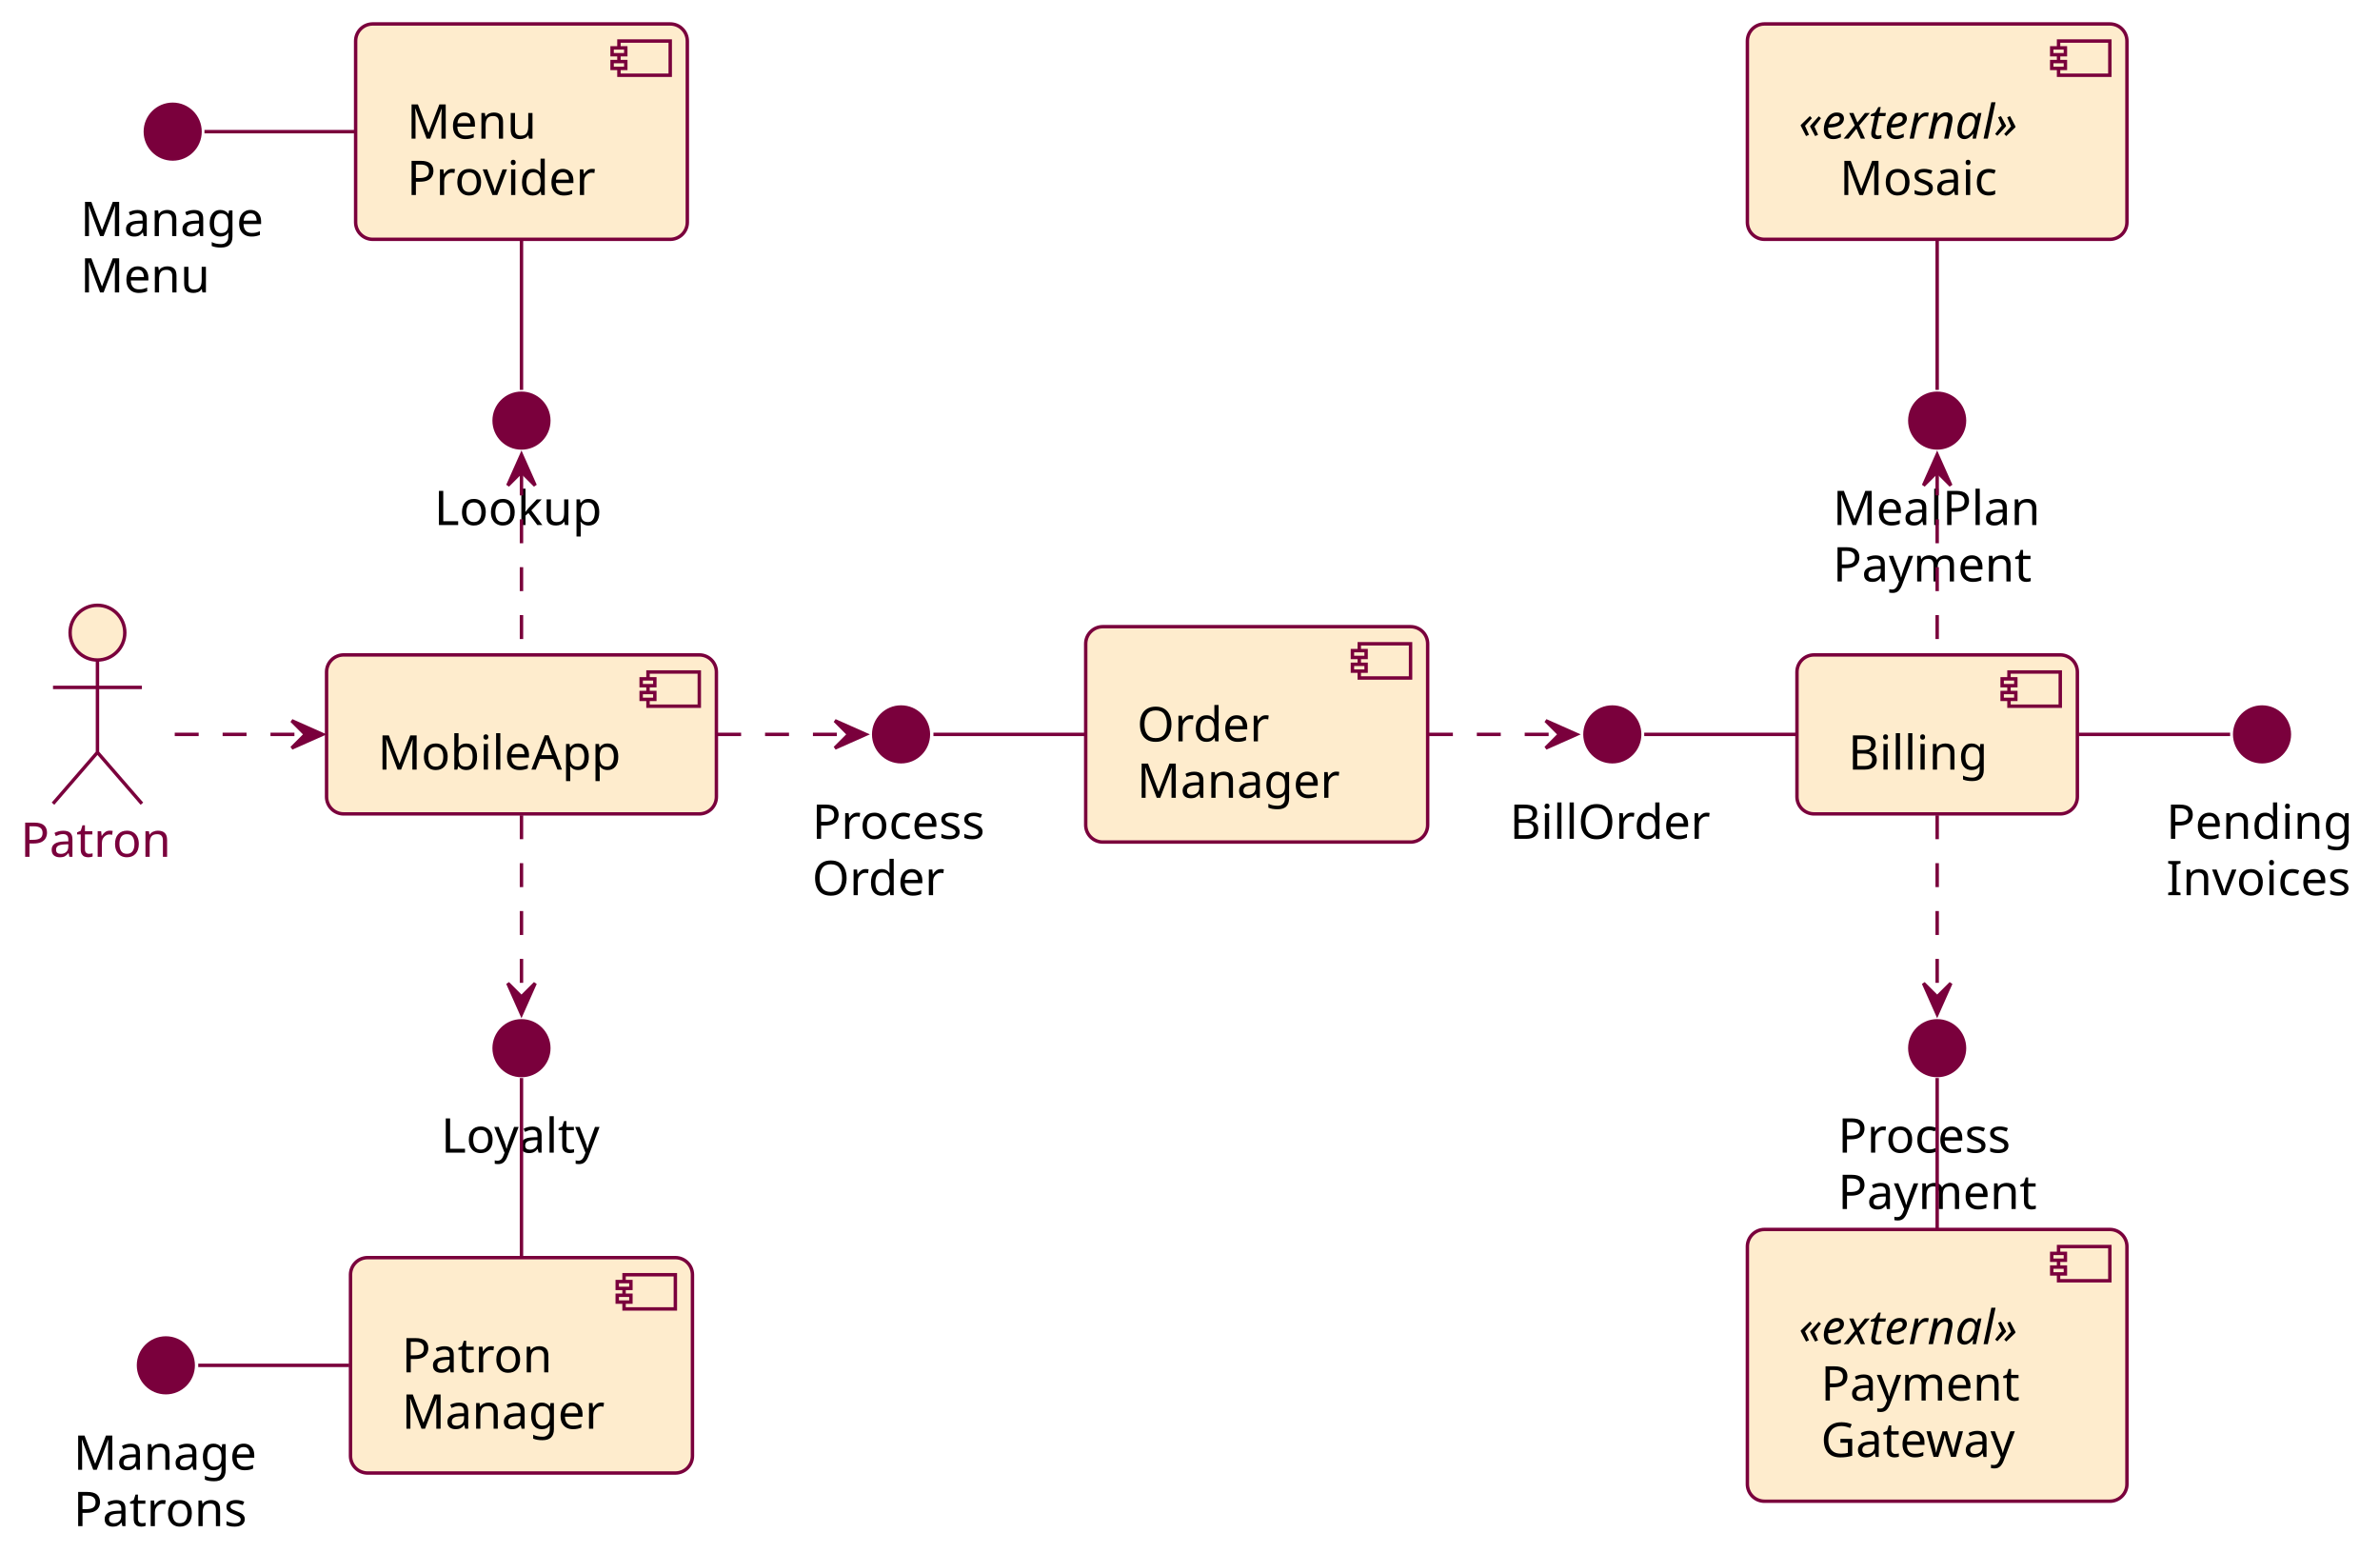
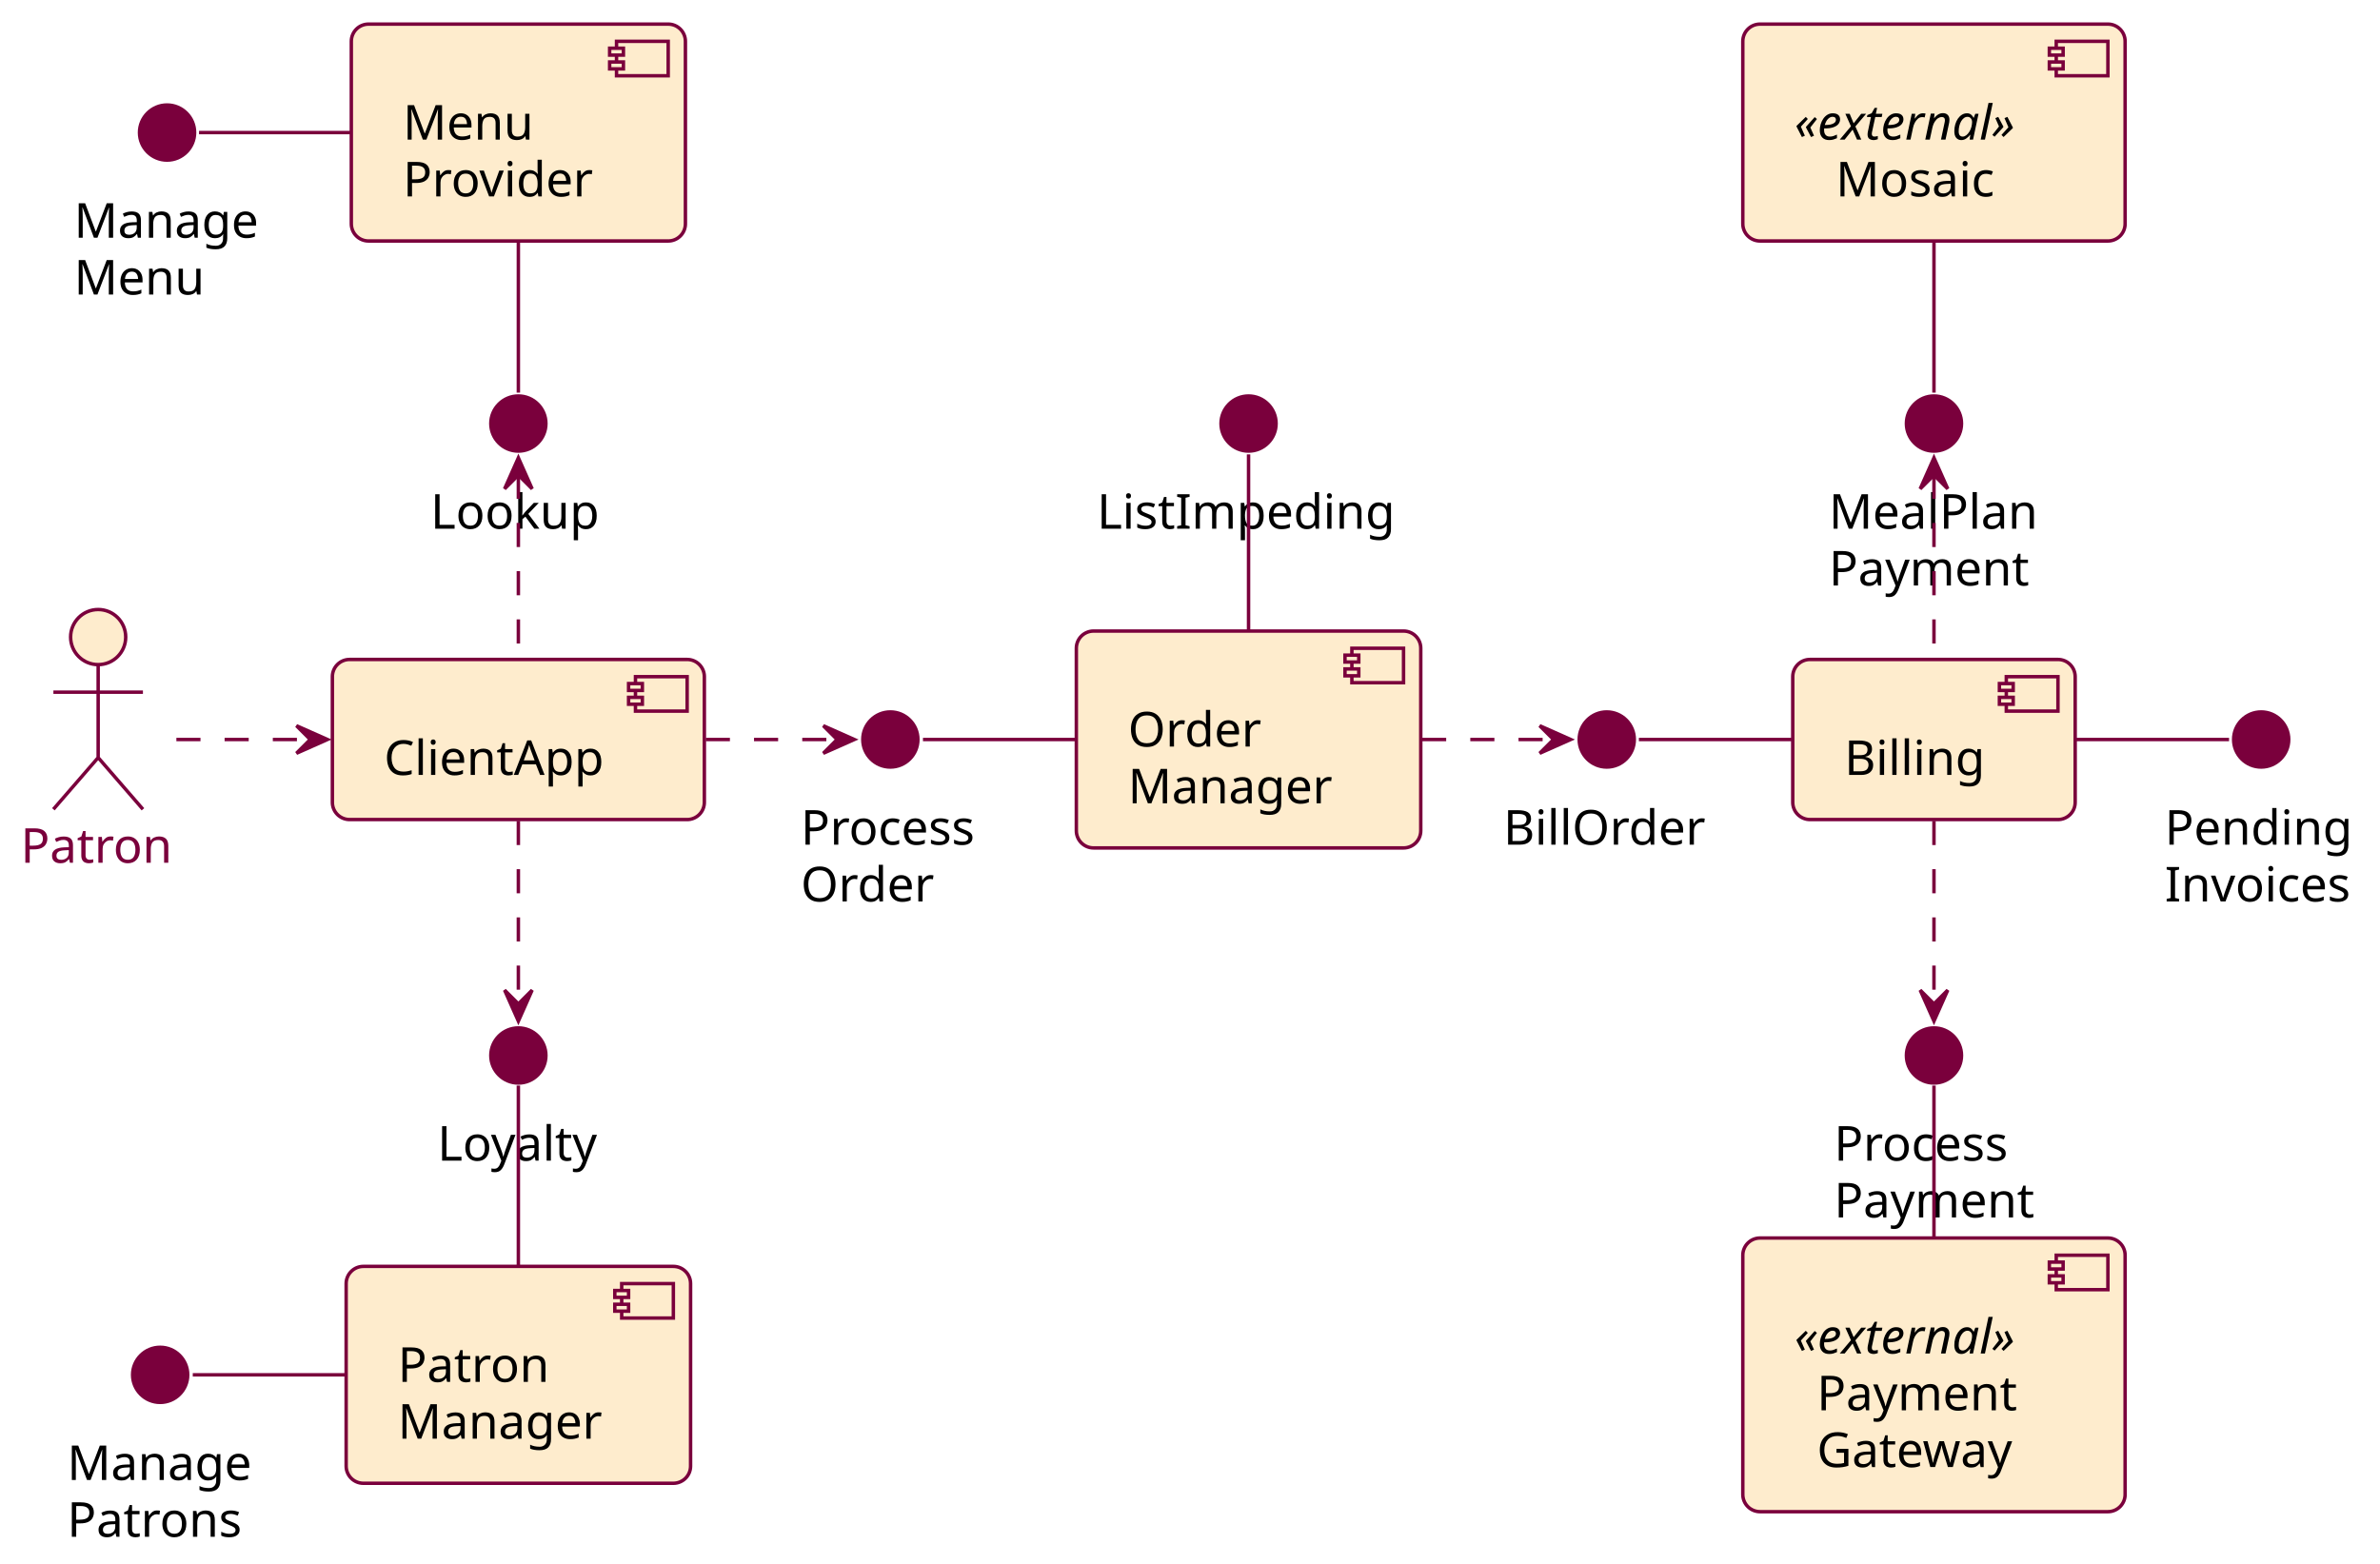
- <svg xmlns="http://www.w3.org/2000/svg" contentStyleType="text/css" height="454px" preserveAspectRatio="none" style="width:696px;height:454px;background:#FFFFFF;" version="1.1" viewBox="0 0 696 454" width="696px" zoomAndPan="magnify">
+ <svg xmlns="http://www.w3.org/2000/svg" contentStyleType="text/css" height="454px" preserveAspectRatio="none" style="width:691px;height:454px;background:#FFFFFF;" version="1.1" viewBox="0 0 691 454" width="691px" zoomAndPan="magnify">
  <defs />
  <g>
    <g id="elem_mosaic">
-       <rect fill="#FEECCD" height="62.977" rx="5" ry="5" style="stroke:#7A003C;stroke-width:1.0;" width="111" x="511" y="7" />
-       <rect fill="#FEECCD" height="10" style="stroke:#7A003C;stroke-width:1.0;" width="15" x="602" y="12" />
-       <rect fill="#FEECCD" height="2" style="stroke:#7A003C;stroke-width:1.0;" width="4" x="600" y="14" />
-       <rect fill="#FEECCD" height="2" style="stroke:#7A003C;stroke-width:1.0;" width="4" x="600" y="18" />
-       <text fill="#000000" font-family="sans-serif" font-size="14" font-style="italic" lengthAdjust="spacing" textLength="71" x="526" y="40.535">«external»</text>
-       <text fill="#000000" font-family="sans-serif" font-size="14" lengthAdjust="spacing" textLength="47" x="538" y="57.023">Mosaic</text>
+       <rect fill="#FEECCD" height="62.977" rx="5" ry="5" style="stroke:#7A003C;stroke-width:1.0;" width="111" x="506" y="7" />
+       <rect fill="#FEECCD" height="10" style="stroke:#7A003C;stroke-width:1.0;" width="15" x="597" y="12" />
+       <rect fill="#FEECCD" height="2" style="stroke:#7A003C;stroke-width:1.0;" width="4" x="595" y="14" />
+       <rect fill="#FEECCD" height="2" style="stroke:#7A003C;stroke-width:1.0;" width="4" x="595" y="18" />
+       <text fill="#000000" font-family="sans-serif" font-size="14" font-style="italic" lengthAdjust="spacing" textLength="71" x="521" y="40.535">«external»</text>
+       <text fill="#000000" font-family="sans-serif" font-size="14" lengthAdjust="spacing" textLength="47" x="533" y="57.023">Mosaic</text>
    </g>
    <g id="elem_Imeal_plan">
-       <ellipse cx="566.5" cy="122.98" fill="#7A003C" rx="8" ry="8" style="stroke:#7A003C;stroke-width:1.0;" />
-       <text fill="#000000" font-family="sans-serif" font-size="14" lengthAdjust="spacing" textLength="61" x="536" y="153.515">MealPlan</text>
-       <text fill="#000000" font-family="sans-serif" font-size="14" lengthAdjust="spacing" textLength="58" x="536" y="170.003">Payment</text>
+       <ellipse cx="561.5" cy="122.98" fill="#7A003C" rx="8" ry="8" style="stroke:#7A003C;stroke-width:1.0;" />
+       <text fill="#000000" font-family="sans-serif" font-size="14" lengthAdjust="spacing" textLength="61" x="531" y="153.515">MealPlan</text>
+       <text fill="#000000" font-family="sans-serif" font-size="14" lengthAdjust="spacing" textLength="58" x="531" y="170.003">Payment</text>
    </g>
    <g id="elem_payment">
-       <rect fill="#FEECCD" height="79.465" rx="5" ry="5" style="stroke:#7A003C;stroke-width:1.0;" width="111" x="511" y="359.47" />
-       <rect fill="#FEECCD" height="10" style="stroke:#7A003C;stroke-width:1.0;" width="15" x="602" y="364.47" />
-       <rect fill="#FEECCD" height="2" style="stroke:#7A003C;stroke-width:1.0;" width="4" x="600" y="366.47" />
-       <rect fill="#FEECCD" height="2" style="stroke:#7A003C;stroke-width:1.0;" width="4" x="600" y="370.47" />
-       <text fill="#000000" font-family="sans-serif" font-size="14" font-style="italic" lengthAdjust="spacing" textLength="71" x="526" y="393.005">«external»</text>
-       <text fill="#000000" font-family="sans-serif" font-size="14" lengthAdjust="spacing" textLength="58" x="532.5" y="409.493">Payment</text>
-       <text fill="#000000" font-family="sans-serif" font-size="14" lengthAdjust="spacing" textLength="57" x="532.5" y="425.982">Gateway</text>
+       <rect fill="#FEECCD" height="79.465" rx="5" ry="5" style="stroke:#7A003C;stroke-width:1.0;" width="111" x="506" y="359.47" />
+       <rect fill="#FEECCD" height="10" style="stroke:#7A003C;stroke-width:1.0;" width="15" x="597" y="364.47" />
+       <rect fill="#FEECCD" height="2" style="stroke:#7A003C;stroke-width:1.0;" width="4" x="595" y="366.47" />
+       <rect fill="#FEECCD" height="2" style="stroke:#7A003C;stroke-width:1.0;" width="4" x="595" y="370.47" />
+       <text fill="#000000" font-family="sans-serif" font-size="14" font-style="italic" lengthAdjust="spacing" textLength="71" x="521" y="393.005">«external»</text>
+       <text fill="#000000" font-family="sans-serif" font-size="14" lengthAdjust="spacing" textLength="58" x="527.5" y="409.493">Payment</text>
+       <text fill="#000000" font-family="sans-serif" font-size="14" lengthAdjust="spacing" textLength="57" x="527.5" y="425.982">Gateway</text>
    </g>
    <g id="elem_Iprocess_payment">
-       <ellipse cx="566.5" cy="306.47" fill="#7A003C" rx="8" ry="8" style="stroke:#7A003C;stroke-width:1.0;" />
-       <text fill="#000000" font-family="sans-serif" font-size="14" lengthAdjust="spacing" textLength="52" x="537.5" y="337.005">Process</text>
-       <text fill="#000000" font-family="sans-serif" font-size="14" lengthAdjust="spacing" textLength="58" x="537.5" y="353.493">Payment</text>
+       <ellipse cx="561.5" cy="306.47" fill="#7A003C" rx="8" ry="8" style="stroke:#7A003C;stroke-width:1.0;" />
+       <text fill="#000000" font-family="sans-serif" font-size="14" lengthAdjust="spacing" textLength="52" x="532.5" y="337.005">Process</text>
+       <text fill="#000000" font-family="sans-serif" font-size="14" lengthAdjust="spacing" textLength="58" x="532.5" y="353.493">Payment</text>
    </g>
    <g id="elem_menu">
-       <rect fill="#FEECCD" height="62.977" rx="5" ry="5" style="stroke:#7A003C;stroke-width:1.0;" width="97" x="104" y="7" />
-       <rect fill="#FEECCD" height="10" style="stroke:#7A003C;stroke-width:1.0;" width="15" x="181" y="12" />
-       <rect fill="#FEECCD" height="2" style="stroke:#7A003C;stroke-width:1.0;" width="4" x="179" y="14" />
-       <rect fill="#FEECCD" height="2" style="stroke:#7A003C;stroke-width:1.0;" width="4" x="179" y="18" />
-       <text fill="#000000" font-family="sans-serif" font-size="14" lengthAdjust="spacing" textLength="38" x="119" y="40.535">Menu</text>
-       <text fill="#000000" font-family="sans-serif" font-size="14" lengthAdjust="spacing" textLength="57" x="119" y="57.023">Provider</text>
+       <rect fill="#FEECCD" height="62.977" rx="5" ry="5" style="stroke:#7A003C;stroke-width:1.0;" width="97" x="102" y="7" />
+       <rect fill="#FEECCD" height="10" style="stroke:#7A003C;stroke-width:1.0;" width="15" x="179" y="12" />
+       <rect fill="#FEECCD" height="2" style="stroke:#7A003C;stroke-width:1.0;" width="4" x="177" y="14" />
+       <rect fill="#FEECCD" height="2" style="stroke:#7A003C;stroke-width:1.0;" width="4" x="177" y="18" />
+       <text fill="#000000" font-family="sans-serif" font-size="14" lengthAdjust="spacing" textLength="38" x="117" y="40.535">Menu</text>
+       <text fill="#000000" font-family="sans-serif" font-size="14" lengthAdjust="spacing" textLength="57" x="117" y="57.023">Provider</text>
    </g>
    <g id="elem_Imenu_lookup">
-       <ellipse cx="152.5" cy="122.98" fill="#7A003C" rx="8" ry="8" style="stroke:#7A003C;stroke-width:1.0;" />
-       <text fill="#000000" font-family="sans-serif" font-size="14" lengthAdjust="spacing" textLength="51" x="127" y="153.515">Lookup</text>
+       <ellipse cx="150.5" cy="122.98" fill="#7A003C" rx="8" ry="8" style="stroke:#7A003C;stroke-width:1.0;" />
+       <text fill="#000000" font-family="sans-serif" font-size="14" lengthAdjust="spacing" textLength="51" x="125" y="153.515">Lookup</text>
    </g>
    <g id="elem_Imenu_mgmt">
-       <ellipse cx="50.5" cy="38.49" fill="#7A003C" rx="8" ry="8" style="stroke:#7A003C;stroke-width:1.0;" />
-       <text fill="#000000" font-family="sans-serif" font-size="14" lengthAdjust="spacing" textLength="54" x="23.5" y="69.025">Manage</text>
-       <text fill="#000000" font-family="sans-serif" font-size="14" lengthAdjust="spacing" textLength="38" x="23.5" y="85.513">Menu</text>
+       <ellipse cx="48.5" cy="38.49" fill="#7A003C" rx="8" ry="8" style="stroke:#7A003C;stroke-width:1.0;" />
+       <text fill="#000000" font-family="sans-serif" font-size="14" lengthAdjust="spacing" textLength="54" x="21.5" y="69.025">Manage</text>
+       <text fill="#000000" font-family="sans-serif" font-size="14" lengthAdjust="spacing" textLength="38" x="21.5" y="85.513">Menu</text>
    </g>
    <g id="elem_billing">
-       <rect fill="#FEECCD" height="46.488" rx="5" ry="5" style="stroke:#7A003C;stroke-width:1.0;" width="82" x="525.5" y="191.48" />
-       <rect fill="#FEECCD" height="10" style="stroke:#7A003C;stroke-width:1.0;" width="15" x="587.5" y="196.48" />
-       <rect fill="#FEECCD" height="2" style="stroke:#7A003C;stroke-width:1.0;" width="4" x="585.5" y="198.48" />
-       <rect fill="#FEECCD" height="2" style="stroke:#7A003C;stroke-width:1.0;" width="4" x="585.5" y="202.48" />
-       <text fill="#000000" font-family="sans-serif" font-size="14" lengthAdjust="spacing" textLength="42" x="540.5" y="225.015">Billing</text>
+       <rect fill="#FEECCD" height="46.488" rx="5" ry="5" style="stroke:#7A003C;stroke-width:1.0;" width="82" x="520.5" y="191.48" />
+       <rect fill="#FEECCD" height="10" style="stroke:#7A003C;stroke-width:1.0;" width="15" x="582.5" y="196.48" />
+       <rect fill="#FEECCD" height="2" style="stroke:#7A003C;stroke-width:1.0;" width="4" x="580.5" y="198.48" />
+       <rect fill="#FEECCD" height="2" style="stroke:#7A003C;stroke-width:1.0;" width="4" x="580.5" y="202.48" />
+       <text fill="#000000" font-family="sans-serif" font-size="14" lengthAdjust="spacing" textLength="42" x="535.5" y="225.015">Billing</text>
    </g>
    <g id="elem_Ibilling">
-       <ellipse cx="471.5" cy="214.72" fill="#7A003C" rx="8" ry="8" style="stroke:#7A003C;stroke-width:1.0;" />
-       <text fill="#000000" font-family="sans-serif" font-size="14" lengthAdjust="spacing" textLength="60" x="441.5" y="245.255">BillOrder</text>
+       <ellipse cx="466.5" cy="214.72" fill="#7A003C" rx="8" ry="8" style="stroke:#7A003C;stroke-width:1.0;" />
+       <text fill="#000000" font-family="sans-serif" font-size="14" lengthAdjust="spacing" textLength="60" x="436.5" y="245.255">BillOrder</text>
    </g>
    <g id="elem_Ipending">
-       <ellipse cx="661.5" cy="214.72" fill="#7A003C" rx="8" ry="8" style="stroke:#7A003C;stroke-width:1.0;" />
-       <text fill="#000000" font-family="sans-serif" font-size="14" lengthAdjust="spacing" textLength="56" x="633.5" y="245.255">Pending</text>
-       <text fill="#000000" font-family="sans-serif" font-size="14" lengthAdjust="spacing" textLength="55" x="633.5" y="261.743">Invoices</text>
+       <ellipse cx="656.5" cy="214.72" fill="#7A003C" rx="8" ry="8" style="stroke:#7A003C;stroke-width:1.0;" />
+       <text fill="#000000" font-family="sans-serif" font-size="14" lengthAdjust="spacing" textLength="56" x="628.5" y="245.255">Pending</text>
+       <text fill="#000000" font-family="sans-serif" font-size="14" lengthAdjust="spacing" textLength="55" x="628.5" y="261.743">Invoices</text>
    </g>
    <g id="elem_patrons">
-       <rect fill="#FEECCD" height="62.977" rx="5" ry="5" style="stroke:#7A003C;stroke-width:1.0;" width="100" x="102.5" y="367.71" />
-       <rect fill="#FEECCD" height="10" style="stroke:#7A003C;stroke-width:1.0;" width="15" x="182.5" y="372.71" />
-       <rect fill="#FEECCD" height="2" style="stroke:#7A003C;stroke-width:1.0;" width="4" x="180.5" y="374.71" />
-       <rect fill="#FEECCD" height="2" style="stroke:#7A003C;stroke-width:1.0;" width="4" x="180.5" y="378.71" />
-       <text fill="#000000" font-family="sans-serif" font-size="14" lengthAdjust="spacing" textLength="45" x="117.5" y="401.245">Patron</text>
-       <text fill="#000000" font-family="sans-serif" font-size="14" lengthAdjust="spacing" textLength="60" x="117.5" y="417.733">Manager</text>
+       <rect fill="#FEECCD" height="62.977" rx="5" ry="5" style="stroke:#7A003C;stroke-width:1.0;" width="100" x="100.5" y="367.71" />
+       <rect fill="#FEECCD" height="10" style="stroke:#7A003C;stroke-width:1.0;" width="15" x="180.5" y="372.71" />
+       <rect fill="#FEECCD" height="2" style="stroke:#7A003C;stroke-width:1.0;" width="4" x="178.5" y="374.71" />
+       <rect fill="#FEECCD" height="2" style="stroke:#7A003C;stroke-width:1.0;" width="4" x="178.5" y="378.71" />
+       <text fill="#000000" font-family="sans-serif" font-size="14" lengthAdjust="spacing" textLength="45" x="115.5" y="401.245">Patron</text>
+       <text fill="#000000" font-family="sans-serif" font-size="14" lengthAdjust="spacing" textLength="60" x="115.5" y="417.733">Manager</text>
    </g>
    <g id="elem_Iloyalty">
-       <ellipse cx="152.5" cy="306.47" fill="#7A003C" rx="8" ry="8" style="stroke:#7A003C;stroke-width:1.0;" />
-       <text fill="#000000" font-family="sans-serif" font-size="14" lengthAdjust="spacing" textLength="47" x="129" y="337.005">Loyalty</text>
+       <ellipse cx="150.5" cy="306.47" fill="#7A003C" rx="8" ry="8" style="stroke:#7A003C;stroke-width:1.0;" />
+       <text fill="#000000" font-family="sans-serif" font-size="14" lengthAdjust="spacing" textLength="47" x="127" y="337.005">Loyalty</text>
    </g>
    <g id="elem_Ipatrons_mgmt">
-       <ellipse cx="48.5" cy="399.2" fill="#7A003C" rx="8" ry="8" style="stroke:#7A003C;stroke-width:1.0;" />
-       <text fill="#000000" font-family="sans-serif" font-size="14" lengthAdjust="spacing" textLength="54" x="21.5" y="429.735">Manage</text>
-       <text fill="#000000" font-family="sans-serif" font-size="14" lengthAdjust="spacing" textLength="52" x="21.5" y="446.223">Patrons</text>
+       <ellipse cx="46.5" cy="399.2" fill="#7A003C" rx="8" ry="8" style="stroke:#7A003C;stroke-width:1.0;" />
+       <text fill="#000000" font-family="sans-serif" font-size="14" lengthAdjust="spacing" textLength="54" x="19.5" y="429.735">Manage</text>
+       <text fill="#000000" font-family="sans-serif" font-size="14" lengthAdjust="spacing" textLength="52" x="19.5" y="446.223">Patrons</text>
    </g>
    <g id="elem_ordering">
-       <rect fill="#FEECCD" height="62.977" rx="5" ry="5" style="stroke:#7A003C;stroke-width:1.0;" width="100" x="317.5" y="183.23" />
-       <rect fill="#FEECCD" height="10" style="stroke:#7A003C;stroke-width:1.0;" width="15" x="397.5" y="188.23" />
-       <rect fill="#FEECCD" height="2" style="stroke:#7A003C;stroke-width:1.0;" width="4" x="395.5" y="190.23" />
-       <rect fill="#FEECCD" height="2" style="stroke:#7A003C;stroke-width:1.0;" width="4" x="395.5" y="194.23" />
-       <text fill="#000000" font-family="sans-serif" font-size="14" lengthAdjust="spacing" textLength="40" x="332.5" y="216.765">Order</text>
-       <text fill="#000000" font-family="sans-serif" font-size="14" lengthAdjust="spacing" textLength="60" x="332.5" y="233.253">Manager</text>
+       <rect fill="#FEECCD" height="62.977" rx="5" ry="5" style="stroke:#7A003C;stroke-width:1.0;" width="100" x="312.5" y="183.23" />
+       <rect fill="#FEECCD" height="10" style="stroke:#7A003C;stroke-width:1.0;" width="15" x="392.5" y="188.23" />
+       <rect fill="#FEECCD" height="2" style="stroke:#7A003C;stroke-width:1.0;" width="4" x="390.5" y="190.23" />
+       <rect fill="#FEECCD" height="2" style="stroke:#7A003C;stroke-width:1.0;" width="4" x="390.5" y="194.23" />
+       <text fill="#000000" font-family="sans-serif" font-size="14" lengthAdjust="spacing" textLength="40" x="327.5" y="216.765">Order</text>
+       <text fill="#000000" font-family="sans-serif" font-size="14" lengthAdjust="spacing" textLength="60" x="327.5" y="233.253">Manager</text>
    </g>
    <g id="elem_Iprocess_order">
-       <ellipse cx="263.5" cy="214.72" fill="#7A003C" rx="8" ry="8" style="stroke:#7A003C;stroke-width:1.0;" />
-       <text fill="#000000" font-family="sans-serif" font-size="14" lengthAdjust="spacing" textLength="52" x="237.5" y="245.255">Process</text>
-       <text fill="#000000" font-family="sans-serif" font-size="14" lengthAdjust="spacing" textLength="40" x="237.5" y="261.743">Order</text>
+       <ellipse cx="258.5" cy="214.72" fill="#7A003C" rx="8" ry="8" style="stroke:#7A003C;stroke-width:1.0;" />
+       <text fill="#000000" font-family="sans-serif" font-size="14" lengthAdjust="spacing" textLength="52" x="232.5" y="245.255">Process</text>
+       <text fill="#000000" font-family="sans-serif" font-size="14" lengthAdjust="spacing" textLength="40" x="232.5" y="261.743">Order</text>
+     </g>
+     <g id="elem_Ilist_impeding">
+       <ellipse cx="362.5" cy="122.98" fill="#7A003C" rx="8" ry="8" style="stroke:#7A003C;stroke-width:1.0;" />
+       <text fill="#000000" font-family="sans-serif" font-size="14" lengthAdjust="spacing" textLength="88" x="318.5" y="153.515">ListImpeding</text>
    </g>
    <g id="elem_mobile">
-       <rect fill="#FEECCD" height="46.488" rx="5" ry="5" style="stroke:#7A003C;stroke-width:1.0;" width="114" x="95.5" y="191.48" />
-       <rect fill="#FEECCD" height="10" style="stroke:#7A003C;stroke-width:1.0;" width="15" x="189.5" y="196.48" />
-       <rect fill="#FEECCD" height="2" style="stroke:#7A003C;stroke-width:1.0;" width="4" x="187.5" y="198.48" />
-       <rect fill="#FEECCD" height="2" style="stroke:#7A003C;stroke-width:1.0;" width="4" x="187.5" y="202.48" />
-       <text fill="#000000" font-family="sans-serif" font-size="14" lengthAdjust="spacing" textLength="74" x="110.5" y="225.015">MobileApp</text>
+       <rect fill="#FEECCD" height="46.488" rx="5" ry="5" style="stroke:#7A003C;stroke-width:1.0;" width="108" x="96.5" y="191.48" />
+       <rect fill="#FEECCD" height="10" style="stroke:#7A003C;stroke-width:1.0;" width="15" x="184.5" y="196.48" />
+       <rect fill="#FEECCD" height="2" style="stroke:#7A003C;stroke-width:1.0;" width="4" x="182.5" y="198.48" />
+       <rect fill="#FEECCD" height="2" style="stroke:#7A003C;stroke-width:1.0;" width="4" x="182.5" y="202.48" />
+       <text fill="#000000" font-family="sans-serif" font-size="14" lengthAdjust="spacing" textLength="68" x="111.5" y="225.015">ClientApp</text>
    </g>
    <g id="elem_P">
      <ellipse cx="28.5" cy="184.98" fill="#FEECCD" rx="8" ry="8" style="stroke:#7A003C;stroke-width:1.0;" />
      <path d="M28.5,192.98 L28.5,219.98 M15.5,200.98 L41.5,200.98 M28.5,219.98 L15.5,234.98 M28.5,219.98 L41.5,234.98 " fill="none" style="stroke:#7A003C;stroke-width:1.0;" />
      <text fill="#7A003C" font-family="sans-serif" font-size="14" lengthAdjust="spacing" textLength="45" x="6" y="250.515">Patron</text>
    </g>
    <g id="link_mosaic_Imeal_plan">
-       <path d="M566.5,70.2 C566.5,85.96 566.5,103.92 566.5,114 " fill="none" id="mosaic-Imeal_plan" style="stroke:#7A003C;stroke-width:1.0;" />
+       <path d="M561.5,70.2 C561.5,85.96 561.5,103.92 561.5,114 " fill="none" id="mosaic-Imeal_plan" style="stroke:#7A003C;stroke-width:1.0;" />
    </g>
    <g id="link_Iprocess_payment_payment">
-       <path d="M566.5,315.2 C566.5,325.06 566.5,342.81 566.5,359.37 " fill="none" id="Iprocess_payment-payment" style="stroke:#7A003C;stroke-width:1.0;" />
+       <path d="M561.5,315.2 C561.5,325.06 561.5,342.81 561.5,359.37 " fill="none" id="Iprocess_payment-payment" style="stroke:#7A003C;stroke-width:1.0;" />
    </g>
    <g id="link_menu_Imenu_lookup">
-       <path d="M152.5,70.2 C152.5,85.96 152.5,103.92 152.5,114 " fill="none" id="menu-Imenu_lookup" style="stroke:#7A003C;stroke-width:1.0;" />
+       <path d="M150.5,70.2 C150.5,85.96 150.5,103.92 150.5,114 " fill="none" id="menu-Imenu_lookup" style="stroke:#7A003C;stroke-width:1.0;" />
    </g>
    <g id="link_Imenu_mgmt_menu">
-       <path d="M59.79,38.49 C69.86,38.49 84.5,38.49 84.5,38.49 C84.5,38.49 94.67,38.49 103.88,38.49 " fill="none" id="Imenu_mgmt-menu" style="stroke:#7A003C;stroke-width:1.0;" />
+       <path d="M57.79,38.49 C67.86,38.49 82.5,38.49 82.5,38.49 C82.5,38.49 92.67,38.49 101.88,38.49 " fill="none" id="Imenu_mgmt-menu" style="stroke:#7A003C;stroke-width:1.0;" />
    </g>
    <g id="link_billing_Iprocess_payment">
-       <path d="M566.5,238.37 C566.5,255.12 566.5,277.4 566.5,291.59 " fill="none" id="billing-to-Iprocess_payment" style="stroke:#7A003C;stroke-width:1.0;stroke-dasharray:7.0,7.0;" />
-       <polygon fill="#7A003C" points="566.5,296.49,570.5,287.49,566.5,291.49,562.5,287.49,566.5,296.49" style="stroke:#7A003C;stroke-width:1.0;" />
+       <path d="M561.5,238.37 C561.5,255.12 561.5,277.4 561.5,291.59 " fill="none" id="billing-to-Iprocess_payment" style="stroke:#7A003C;stroke-width:1.0;stroke-dasharray:7.0,7.0;" />
+       <polygon fill="#7A003C" points="561.5,296.49,565.5,287.49,561.5,291.49,557.5,287.49,561.5,296.49" style="stroke:#7A003C;stroke-width:1.0;" />
    </g>
    <g id="link_Imeal_plan_billing">
-       <path d="M566.5,137.84 C566.5,152.02 566.5,174.28 566.5,191.03 " fill="none" id="Imeal_plan-backto-billing" style="stroke:#7A003C;stroke-width:1.0;stroke-dasharray:7.0,7.0;" />
-       <polygon fill="#7A003C" points="566.5,132.94,562.5,141.94,566.5,137.94,570.5,141.94,566.5,132.94" style="stroke:#7A003C;stroke-width:1.0;" />
+       <path d="M561.5,137.84 C561.5,152.02 561.5,174.28 561.5,191.03 " fill="none" id="Imeal_plan-backto-billing" style="stroke:#7A003C;stroke-width:1.0;stroke-dasharray:7.0,7.0;" />
+       <polygon fill="#7A003C" points="561.5,132.94,557.5,141.94,561.5,137.94,565.5,141.94,561.5,132.94" style="stroke:#7A003C;stroke-width:1.0;" />
    </g>
    <g id="link_Ibilling_billing">
-       <path d="M480.83,214.72 C490.17,214.72 503.17,214.72 503.17,214.72 C503.17,214.72 515.85,214.72 525.16,214.72 " fill="none" id="Ibilling-billing" style="stroke:#7A003C;stroke-width:1.0;" />
+       <path d="M475.83,214.72 C485.17,214.72 498.17,214.72 498.17,214.72 C498.17,214.72 510.85,214.72 520.16,214.72 " fill="none" id="Ibilling-billing" style="stroke:#7A003C;stroke-width:1.0;" />
    </g>
    <g id="link_billing_Ipending">
-       <path d="M607.84,214.72 C617.15,214.72 629.83,214.72 629.83,214.72 C629.83,214.72 642.83,214.72 652.17,214.72 " fill="none" id="billing-Ipending" style="stroke:#7A003C;stroke-width:1.0;" />
+       <path d="M602.84,214.72 C612.15,214.72 624.83,214.72 624.83,214.72 C624.83,214.72 637.83,214.72 647.17,214.72 " fill="none" id="billing-Ipending" style="stroke:#7A003C;stroke-width:1.0;" />
    </g>
    <g id="link_Iloyalty_patrons">
-       <path d="M152.5,315.2 C152.5,326.69 152.5,348.89 152.5,367.44 " fill="none" id="Iloyalty-patrons" style="stroke:#7A003C;stroke-width:1.0;" />
+       <path d="M150.5,315.2 C150.5,326.69 150.5,348.89 150.5,367.44 " fill="none" id="Iloyalty-patrons" style="stroke:#7A003C;stroke-width:1.0;" />
    </g>
    <g id="link_Ipatrons_mgmt_patrons">
-       <path d="M57.97,399.2 C68.24,399.2 83.17,399.2 83.17,399.2 C83.17,399.2 92.95,399.2 102.12,399.2 " fill="none" id="Ipatrons_mgmt-patrons" style="stroke:#7A003C;stroke-width:1.0;" />
+       <path d="M55.97,399.2 C66.24,399.2 81.17,399.2 81.17,399.2 C81.17,399.2 90.95,399.2 100.12,399.2 " fill="none" id="Ipatrons_mgmt-patrons" style="stroke:#7A003C;stroke-width:1.0;" />
    </g>
    <g id="link_ordering_Ibilling">
-       <path d="M417.88,214.72 C427.05,214.72 436.83,214.72 436.83,214.72 C436.83,214.72 446.88,214.72 456.16,214.72 " fill="none" id="ordering-to-Ibilling" style="stroke:#7A003C;stroke-width:1.0;stroke-dasharray:7.0,7.0;" />
-       <polygon fill="#7A003C" points="461.03,214.72,452.03,210.72,456.03,214.72,452.03,218.72,461.03,214.72" style="stroke:#7A003C;stroke-width:1.0;" />
+       <path d="M412.88,214.72 C422.05,214.72 431.83,214.72 431.83,214.72 C431.83,214.72 441.88,214.72 451.16,214.72 " fill="none" id="ordering-to-Ibilling" style="stroke:#7A003C;stroke-width:1.0;stroke-dasharray:7.0,7.0;" />
+       <polygon fill="#7A003C" points="456.03,214.72,447.03,210.72,451.03,214.72,447.03,218.72,456.03,214.72" style="stroke:#7A003C;stroke-width:1.0;" />
    </g>
    <g id="link_Iprocess_order_ordering">
-       <path d="M272.97,214.72 C283.24,214.72 298.17,214.72 298.17,214.72 C298.17,214.72 307.95,214.72 317.12,214.72 " fill="none" id="Iprocess_order-ordering" style="stroke:#7A003C;stroke-width:1.0;" />
+       <path d="M267.97,214.72 C278.24,214.72 293.17,214.72 293.17,214.72 C293.17,214.72 302.95,214.72 312.12,214.72 " fill="none" id="Iprocess_order-ordering" style="stroke:#7A003C;stroke-width:1.0;" />
+     </g>
+     <g id="link_Ilist_impeding_ordering">
+       <path d="M362.5,131.94 C362.5,143.35 362.5,164.98 362.5,183.13 " fill="none" id="Ilist_impeding-ordering" style="stroke:#7A003C;stroke-width:1.0;" />
    </g>
    <g id="link_Imenu_lookup_mobile">
-       <path d="M152.5,137.84 C152.5,152.02 152.5,174.28 152.5,191.03 " fill="none" id="Imenu_lookup-backto-mobile" style="stroke:#7A003C;stroke-width:1.0;stroke-dasharray:7.0,7.0;" />
-       <polygon fill="#7A003C" points="152.5,132.94,148.5,141.94,152.5,137.94,156.5,141.94,152.5,132.94" style="stroke:#7A003C;stroke-width:1.0;" />
+       <path d="M150.5,137.84 C150.5,152.02 150.5,174.28 150.5,191.03 " fill="none" id="Imenu_lookup-backto-mobile" style="stroke:#7A003C;stroke-width:1.0;stroke-dasharray:7.0,7.0;" />
+       <polygon fill="#7A003C" points="150.5,132.94,146.5,141.94,150.5,137.94,154.5,141.94,150.5,132.94" style="stroke:#7A003C;stroke-width:1.0;" />
    </g>
    <g id="link_mobile_Iloyalty">
-       <path d="M152.5,238.37 C152.5,255.12 152.5,277.4 152.5,291.59 " fill="none" id="mobile-to-Iloyalty" style="stroke:#7A003C;stroke-width:1.0;stroke-dasharray:7.0,7.0;" />
-       <polygon fill="#7A003C" points="152.5,296.49,156.5,287.49,152.5,291.49,148.5,287.49,152.5,296.49" style="stroke:#7A003C;stroke-width:1.0;" />
+       <path d="M150.5,238.37 C150.5,255.12 150.5,277.4 150.5,291.59 " fill="none" id="mobile-to-Iloyalty" style="stroke:#7A003C;stroke-width:1.0;stroke-dasharray:7.0,7.0;" />
+       <polygon fill="#7A003C" points="150.5,296.49,154.5,287.49,150.5,291.49,146.5,287.49,150.5,296.49" style="stroke:#7A003C;stroke-width:1.0;" />
    </g>
    <g id="link_mobile_Iprocess_order">
-       <path d="M209.73,214.72 C218.37,214.72 226.5,214.72 226.5,214.72 C226.5,214.72 238.17,214.72 248.4,214.72 " fill="none" id="mobile-to-Iprocess_order" style="stroke:#7A003C;stroke-width:1.0;stroke-dasharray:7.0,7.0;" />
-       <polygon fill="#7A003C" points="253.16,214.72,244.16,210.72,248.16,214.72,244.16,218.72,253.16,214.72" style="stroke:#7A003C;stroke-width:1.0;" />
+       <path d="M204.92,214.72 C213.78,214.72 222.5,214.72 222.5,214.72 C222.5,214.72 233.39,214.72 243.19,214.72 " fill="none" id="mobile-to-Iprocess_order" style="stroke:#7A003C;stroke-width:1.0;stroke-dasharray:7.0,7.0;" />
+       <polygon fill="#7A003C" points="248.04,214.72,239.04,210.72,243.04,214.72,239.04,218.72,248.04,214.72" style="stroke:#7A003C;stroke-width:1.0;" />
    </g>
    <g id="link_P_mobile">
-       <path d="M51.1,214.72 C60.75,214.72 69.83,214.72 69.83,214.72 C69.83,214.72 79.49,214.72 89.46,214.72 " fill="none" id="P-to-mobile" style="stroke:#7A003C;stroke-width:1.0;stroke-dasharray:7.0,7.0;" />
-       <polygon fill="#7A003C" points="94.3,214.72,85.3,210.72,89.3,214.72,85.3,218.72,94.3,214.72" style="stroke:#7A003C;stroke-width:1.0;" />
+       <path d="M51.21,214.72 C60.53,214.72 69.17,214.72 69.17,214.72 C69.17,214.72 79.72,214.72 90.07,214.72 " fill="none" id="P-to-mobile" style="stroke:#7A003C;stroke-width:1.0;stroke-dasharray:7.0,7.0;" />
+       <polygon fill="#7A003C" points="95.07,214.72,86.07,210.72,90.07,214.72,86.07,218.72,95.07,214.72" style="stroke:#7A003C;stroke-width:1.0;" />
    </g>
  </g>
</svg>
